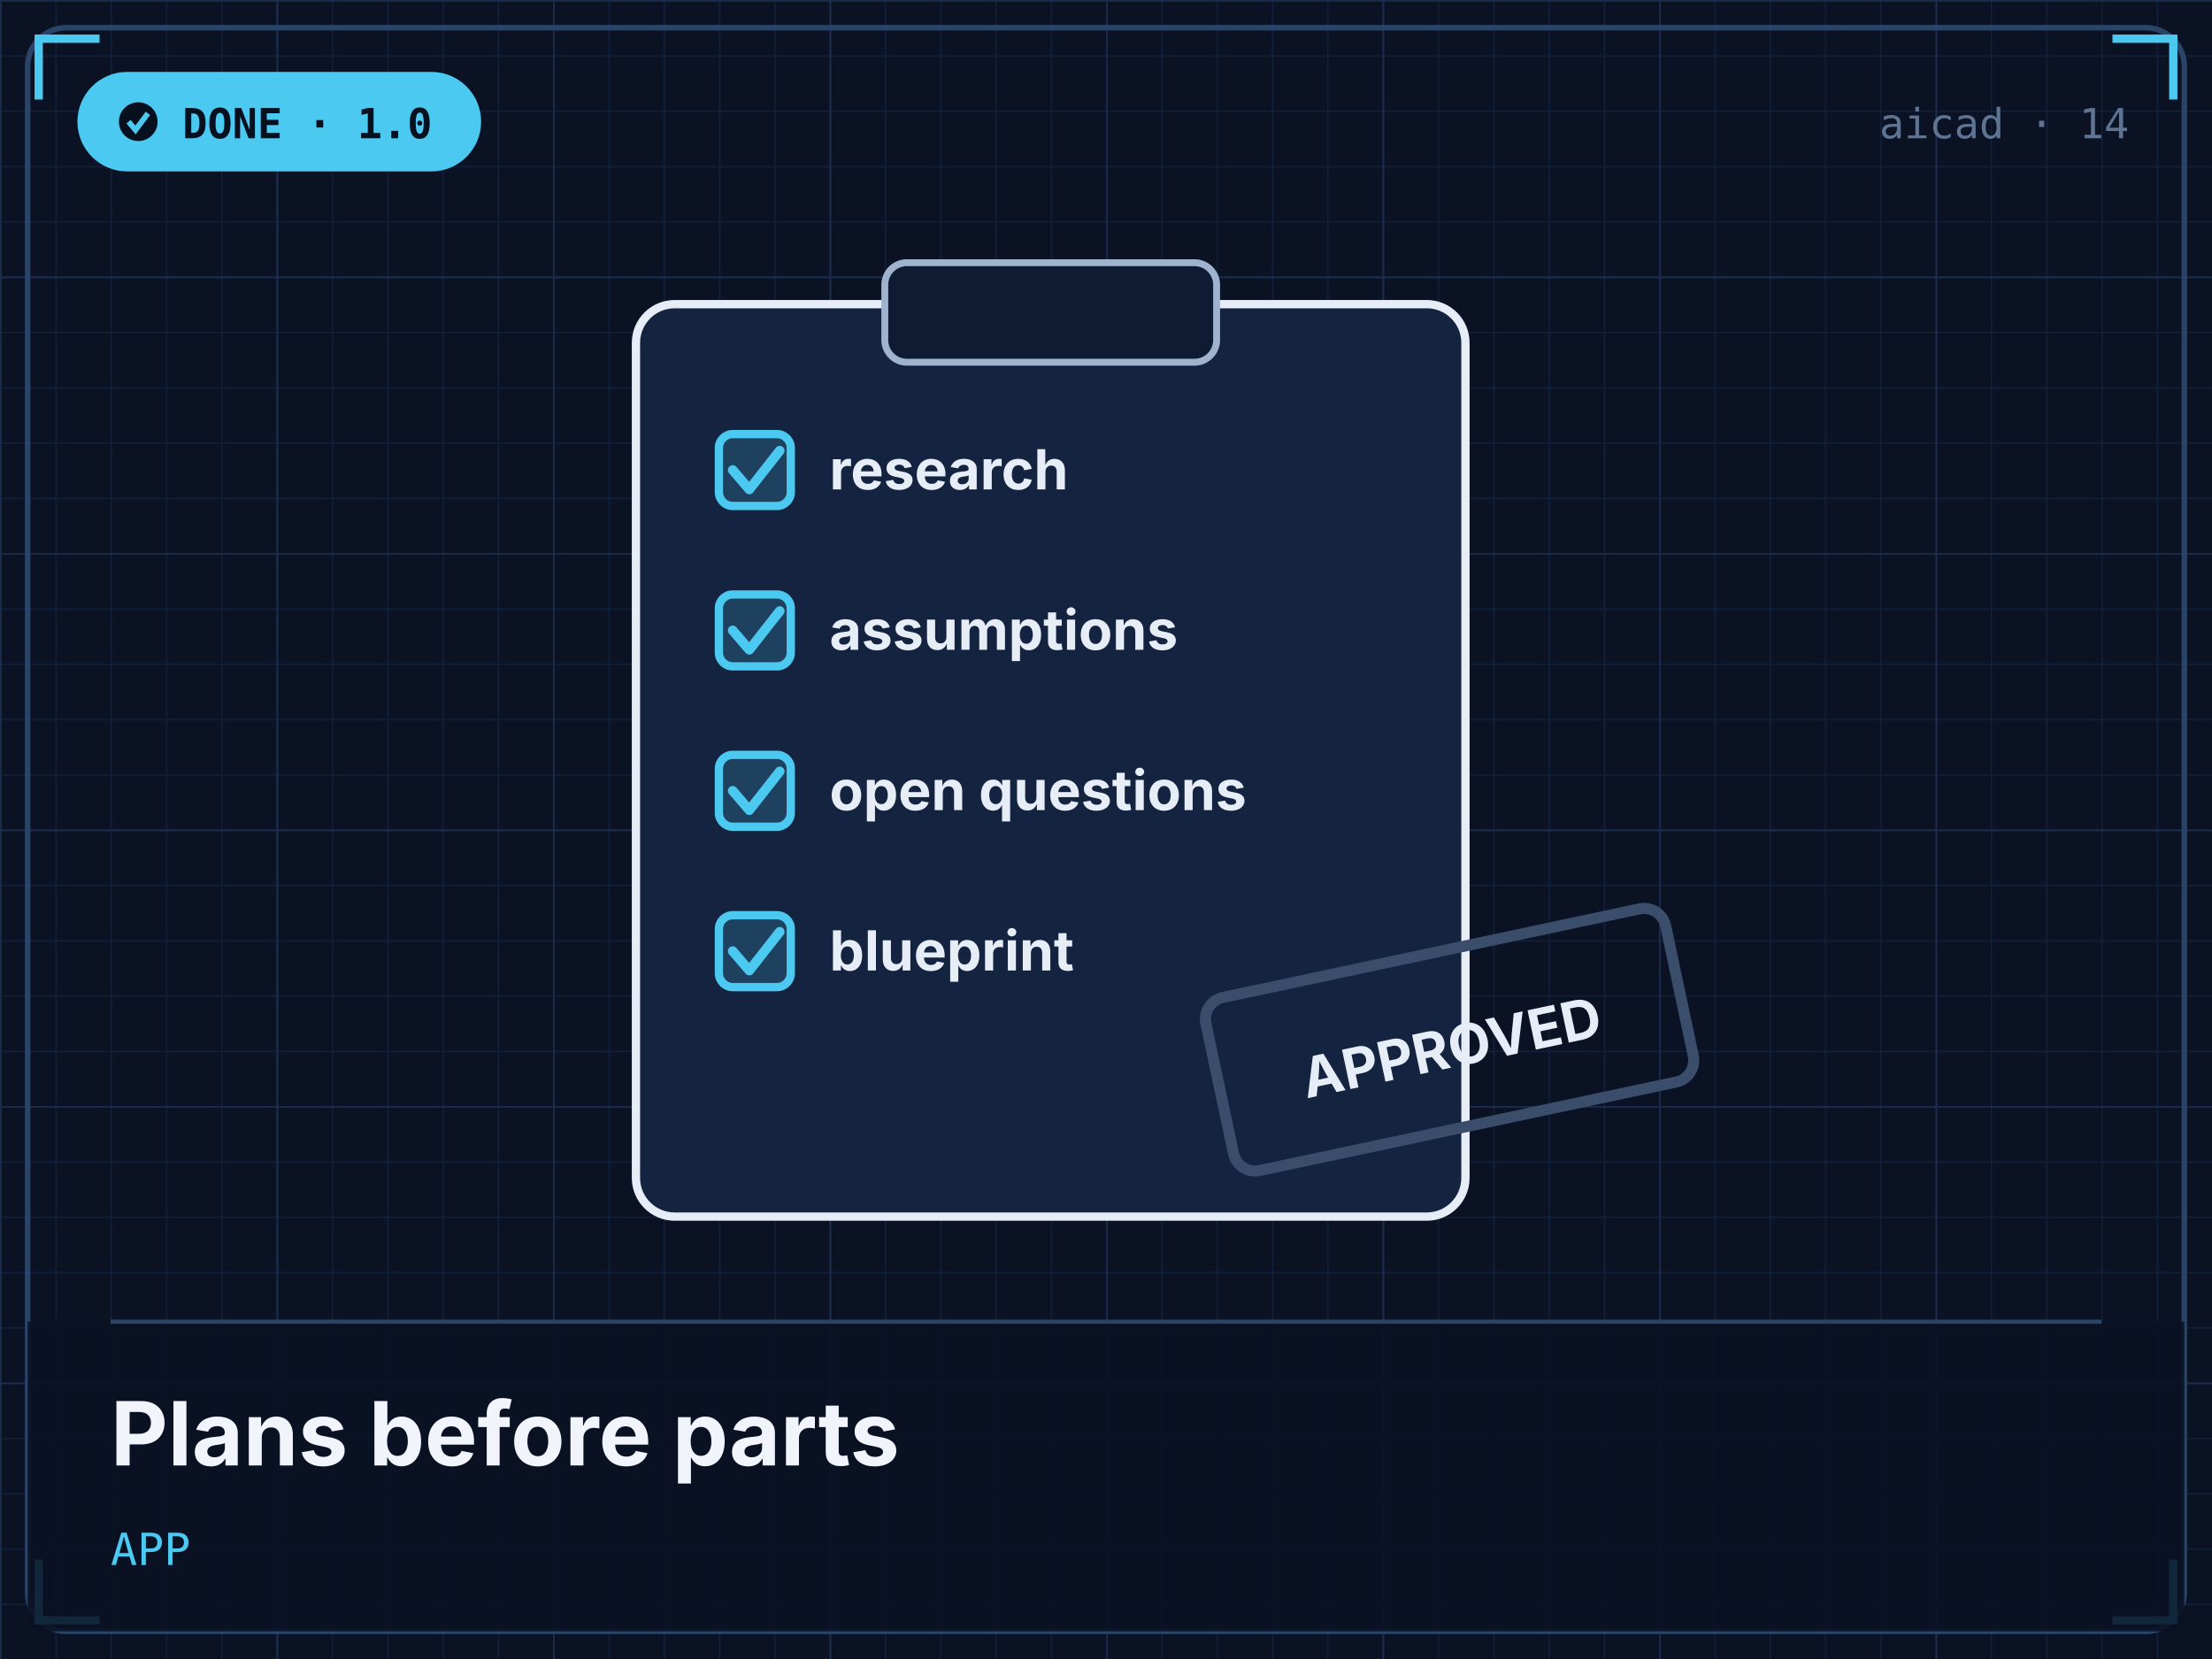
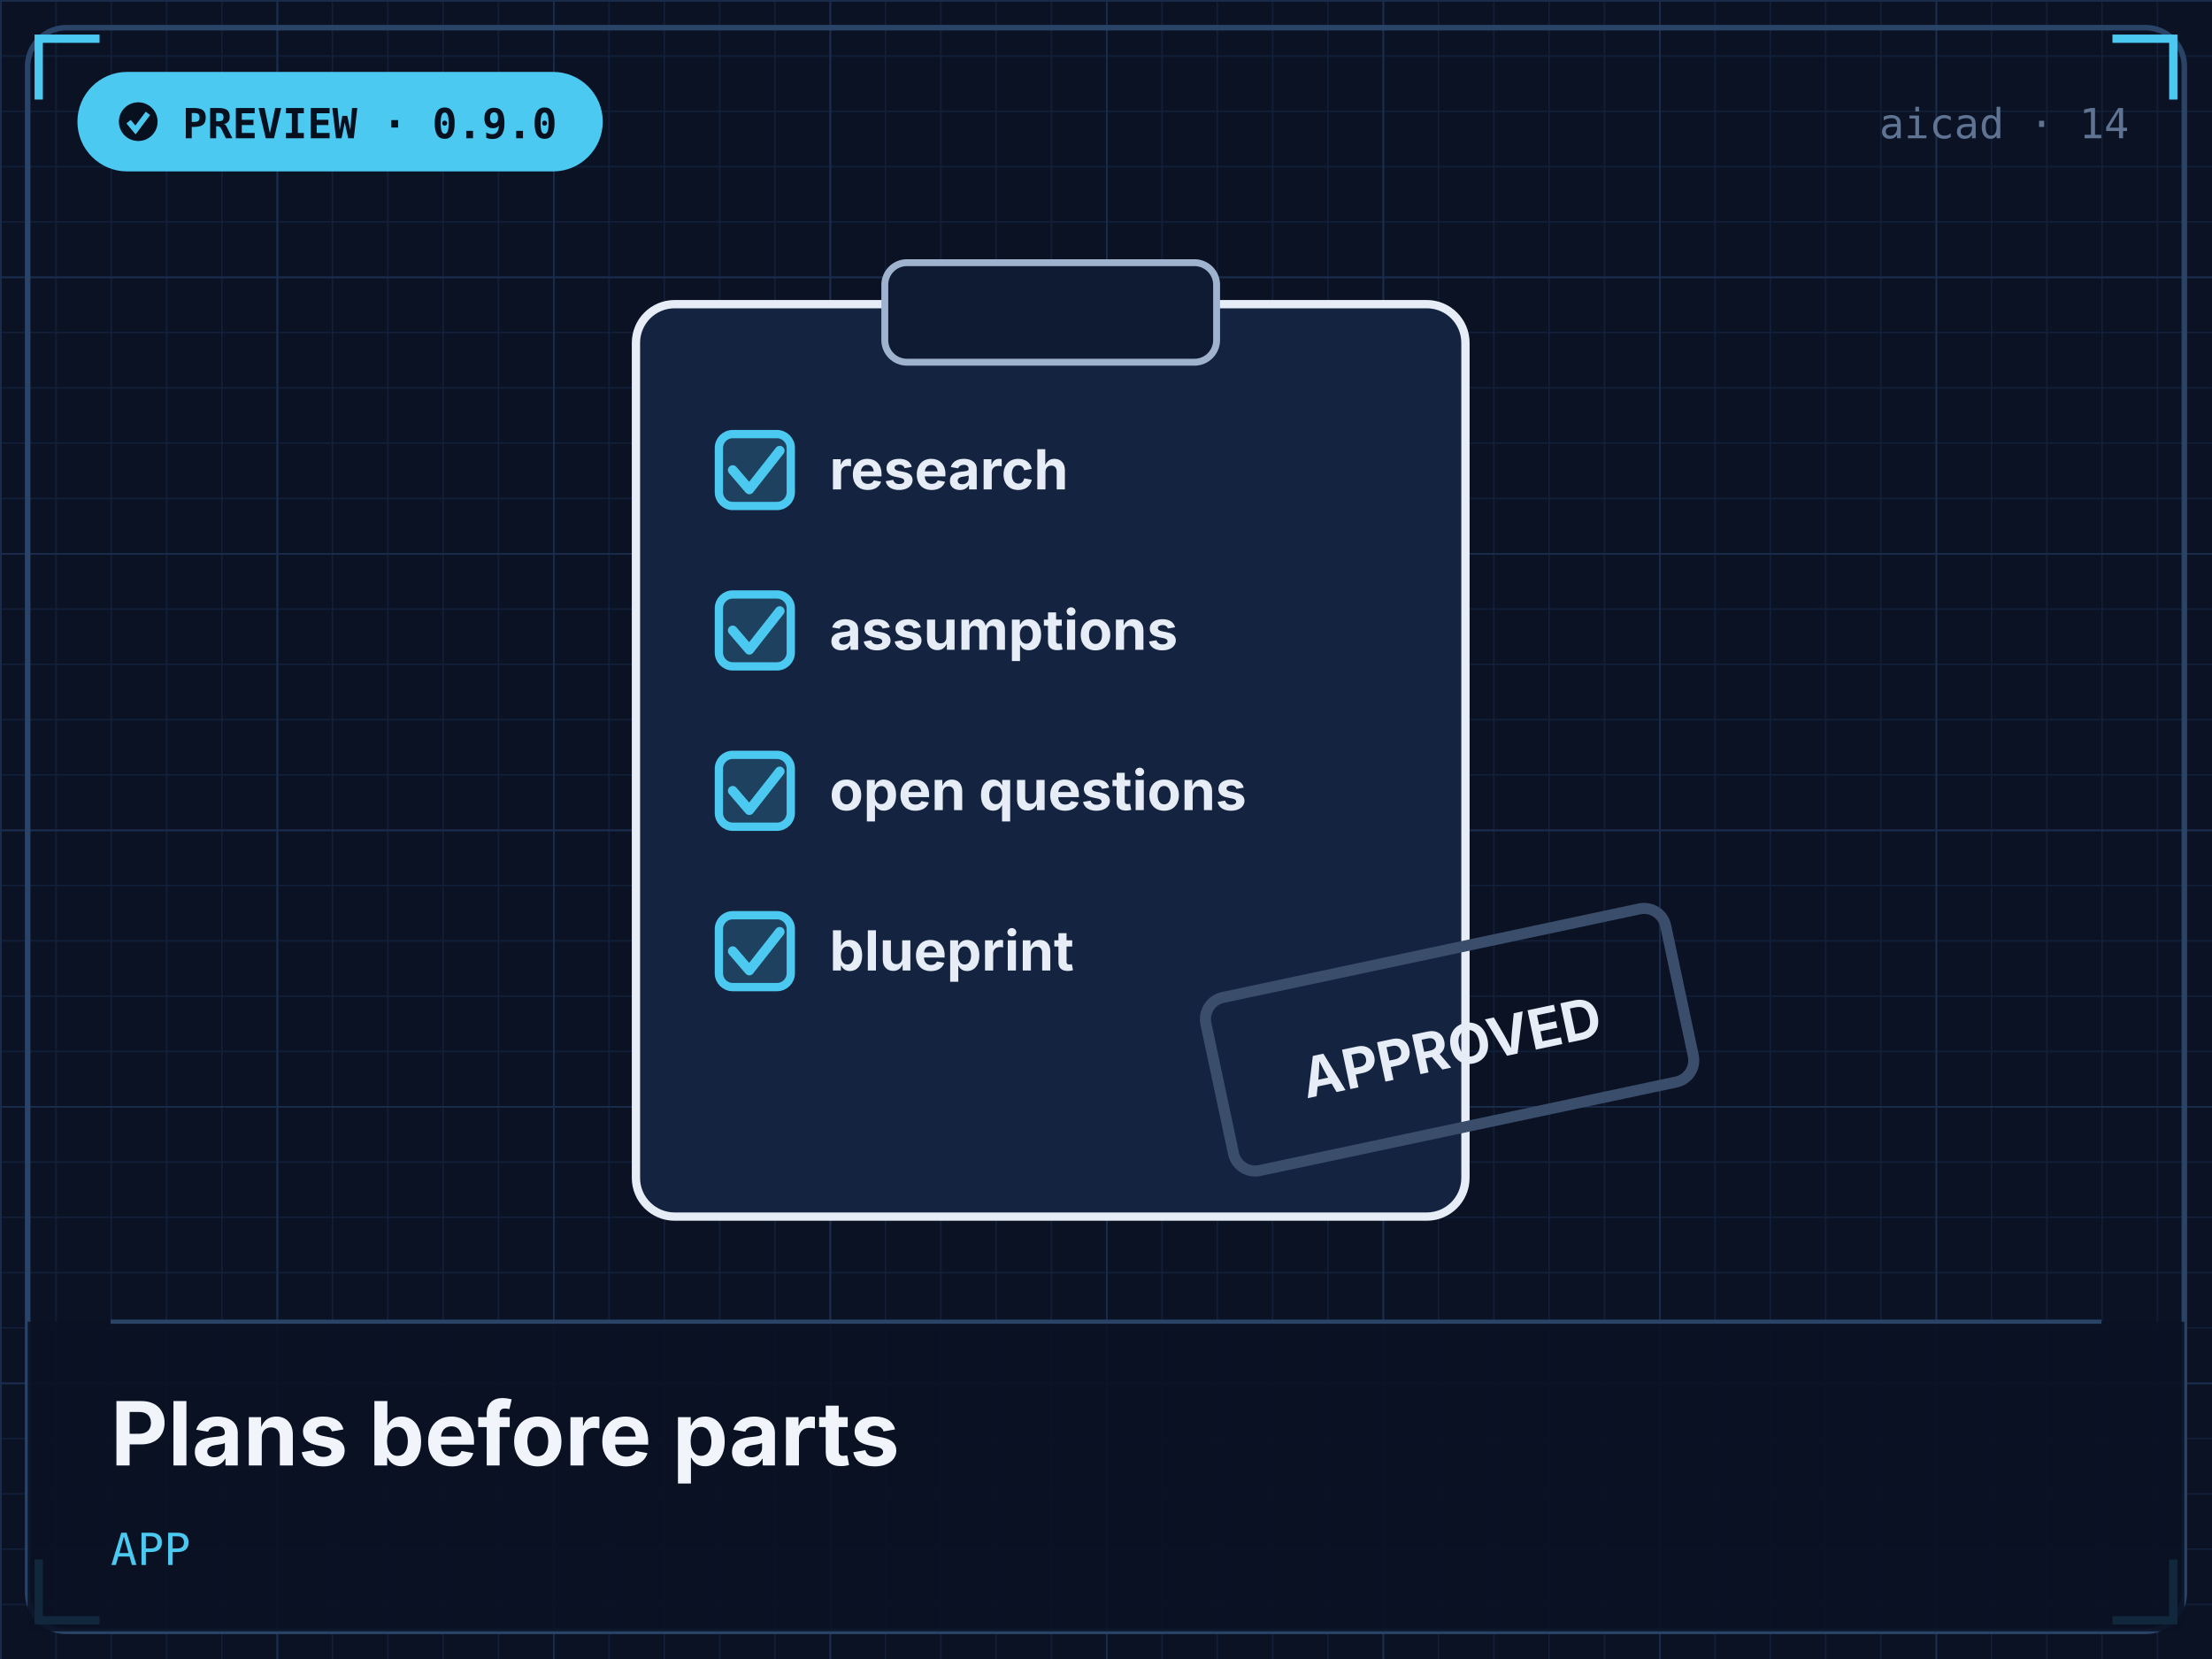
<svg xmlns="http://www.w3.org/2000/svg" width="800" height="600" viewBox="0 0 800 600" role="img" aria-label="Plans before parts">
  <style>
.ln{fill:none;stroke:#e6edf7;stroke-width:3;stroke-linejoin:round;stroke-linecap:round}
.lf{fill:#14233f;stroke:#e6edf7;stroke-width:3;stroke-linejoin:round}
.lfi{fill:none;stroke:#14233f}
.lf2{fill:#0f1b33;stroke:#9fb3cf;stroke-width:2.5;stroke-linejoin:round}
.lf3{fill:#4cc9f0;fill-opacity:.35;stroke:#4cc9f0;stroke-width:3}
.fa{fill:#4cc9f0;fill-opacity:.18;stroke:#4cc9f0;stroke-width:3;stroke-linejoin:round}
.ac{fill:none;stroke:#4cc9f0;stroke-width:3.5;stroke-linecap:round;stroke-linejoin:round}
.ac-head{fill:#4cc9f0}
.af{fill:#4cc9f0}
.dm{stroke:#3a4d6b;stroke-width:2;fill:none}
.tl{fill:#e6edf7;font-family:'Inter','DejaVu Sans','Segoe UI',Arial,sans-serif;font-size:20px;font-weight:700}
.tm{fill:#4cc9f0;font-family:'JetBrains Mono','DejaVu Sans Mono',Consolas,monospace;font-size:16px}
.ts{fill:#9fb3cf;font-family:'Inter','DejaVu Sans','Segoe UI',Arial,sans-serif;font-size:14px}
.st-wip .lf,.st-wip .ln{stroke:#cbd5e1}
.st-next .lf{stroke:#4cc9f0;fill:#0f2440}
.st-next .ln{stroke:#4cc9f0}
.st-future .lf,.st-future .ln{stroke:#8aa0c0;stroke-dasharray:9 6}
.st-future .lf{fill:#101b31}
.st-future .lfi{stroke:#101b31;stroke-dasharray:none}
.st-next .lfi{stroke:#0f2440}
.st-future .lf2{stroke:#5f7393;stroke-dasharray:6 5}
.st-future .ac{stroke-opacity:.8}
.st-future .fa{fill-opacity:.09}
.mini text{display:none}
</style>
  <defs>
    <pattern id="gplans" width="20" height="20" patternUnits="userSpaceOnUse">
      <path d="M20 0H0V20" fill="none" stroke="#12203a" stroke-width="1" />
    </pattern>
    <pattern id="Gplans" width="100" height="100" patternUnits="userSpaceOnUse">
      <path d="M100 0H0V100" fill="none" stroke="#1a2c4c" stroke-width="1.2" />
    </pattern>
  </defs>
  <rect width="800" height="600" fill="#0a1224" />
  <rect width="800" height="600" fill="url(#gplans)" />
  <rect width="800" height="600" fill="url(#Gplans)" />
  <rect x="10" y="10" width="780" height="580" rx="14" fill="none" stroke="#2a4468" stroke-width="2" />
  <path d="M14,36 V14 H36" fill="none" stroke="#4cc9f0" stroke-width="3" />
  <path d="M786,36 V14 H764" fill="none" stroke="#4cc9f0" stroke-width="3" />
  <path d="M14,564 V586 H36" fill="none" stroke="#4cc9f0" stroke-width="3" />
  <path d="M786,564 V586 H764" fill="none" stroke="#4cc9f0" stroke-width="3" />
-   <rect x="28" y="26" width="146.0" height="36" rx="18" fill="#4cc9f0" />
+   <rect x="28" y="26" width="190.0" height="36" rx="18" fill="#4cc9f0" />
  <circle cx="50" cy="44" r="7" fill="#06101f" />
  <path d="M46.5,44 l2.5,3 l4.5,-6" stroke="#4cc9f0" stroke-width="2" fill="none" />
-   <text x="66" y="50" fill="#06101f" font-family="'JetBrains Mono','DejaVu Sans Mono',Consolas,monospace" font-size="15" font-weight="700">DONE · 1.0</text>
+   <text x="66" y="50" fill="#06101f" font-family="'JetBrains Mono','DejaVu Sans Mono',Consolas,monospace" font-size="15" font-weight="700">PREVIEW · 0.9.0</text>
  <text x="770" y="50" text-anchor="end" fill="#5f7393" font-family="'JetBrains Mono','DejaVu Sans Mono',Consolas,monospace" font-size="15">aicad · 14</text>
  <g class="st-done">
    <rect class="lf" x="230" y="110" width="300" height="330" rx="14" />
    <rect class="lf2" x="320" y="95" width="120" height="36" rx="8" />
    <rect class="fa" x="260" y="157" width="26" height="26" rx="5" />
    <path class="ac" d="M265,170 l6,7 l11,-14" />
    <text class="tl" x="300" y="177" text-anchor="start">research</text>
    <rect class="fa" x="260" y="215" width="26" height="26" rx="5" />
    <path class="ac" d="M265,228 l6,7 l11,-14" />
    <text class="tl" x="300" y="235" text-anchor="start">assumptions</text>
    <rect class="fa" x="260" y="273" width="26" height="26" rx="5" />
    <path class="ac" d="M265,286 l6,7 l11,-14" />
    <text class="tl" x="300" y="293" text-anchor="start">open questions</text>
    <rect class="fa" x="260" y="331" width="26" height="26" rx="5" />
    <path class="ac" d="M265,344 l6,7 l11,-14" />
    <text class="tl" x="300" y="351" text-anchor="start">blueprint</text>
    <g transform="rotate(-12 520 380)">
      <rect class="dm" x="440" y="345" width="170" height="64" rx="8" style="fill:none;stroke-width:4" />
      <text class="tl" x="525" y="387" text-anchor="middle">APPROVED</text>
    </g>
  </g>
  <rect x="10" y="478" width="780" height="112" fill="#0a1224" fill-opacity=".88" />
  <line x1="40" y1="478" x2="760" y2="478" stroke="#2a4468" stroke-width="1.5" />
  <text x="40" y="530" fill="#f1f5fb" font-family="'Inter','DejaVu Sans','Segoe UI',Arial,sans-serif" font-size="32" font-weight="700">Plans before parts</text>
  <text x="40" y="566" fill="#4cc9f0" font-family="'JetBrains Mono','DejaVu Sans Mono',Consolas,monospace" font-size="16">APP</text>
</svg>
